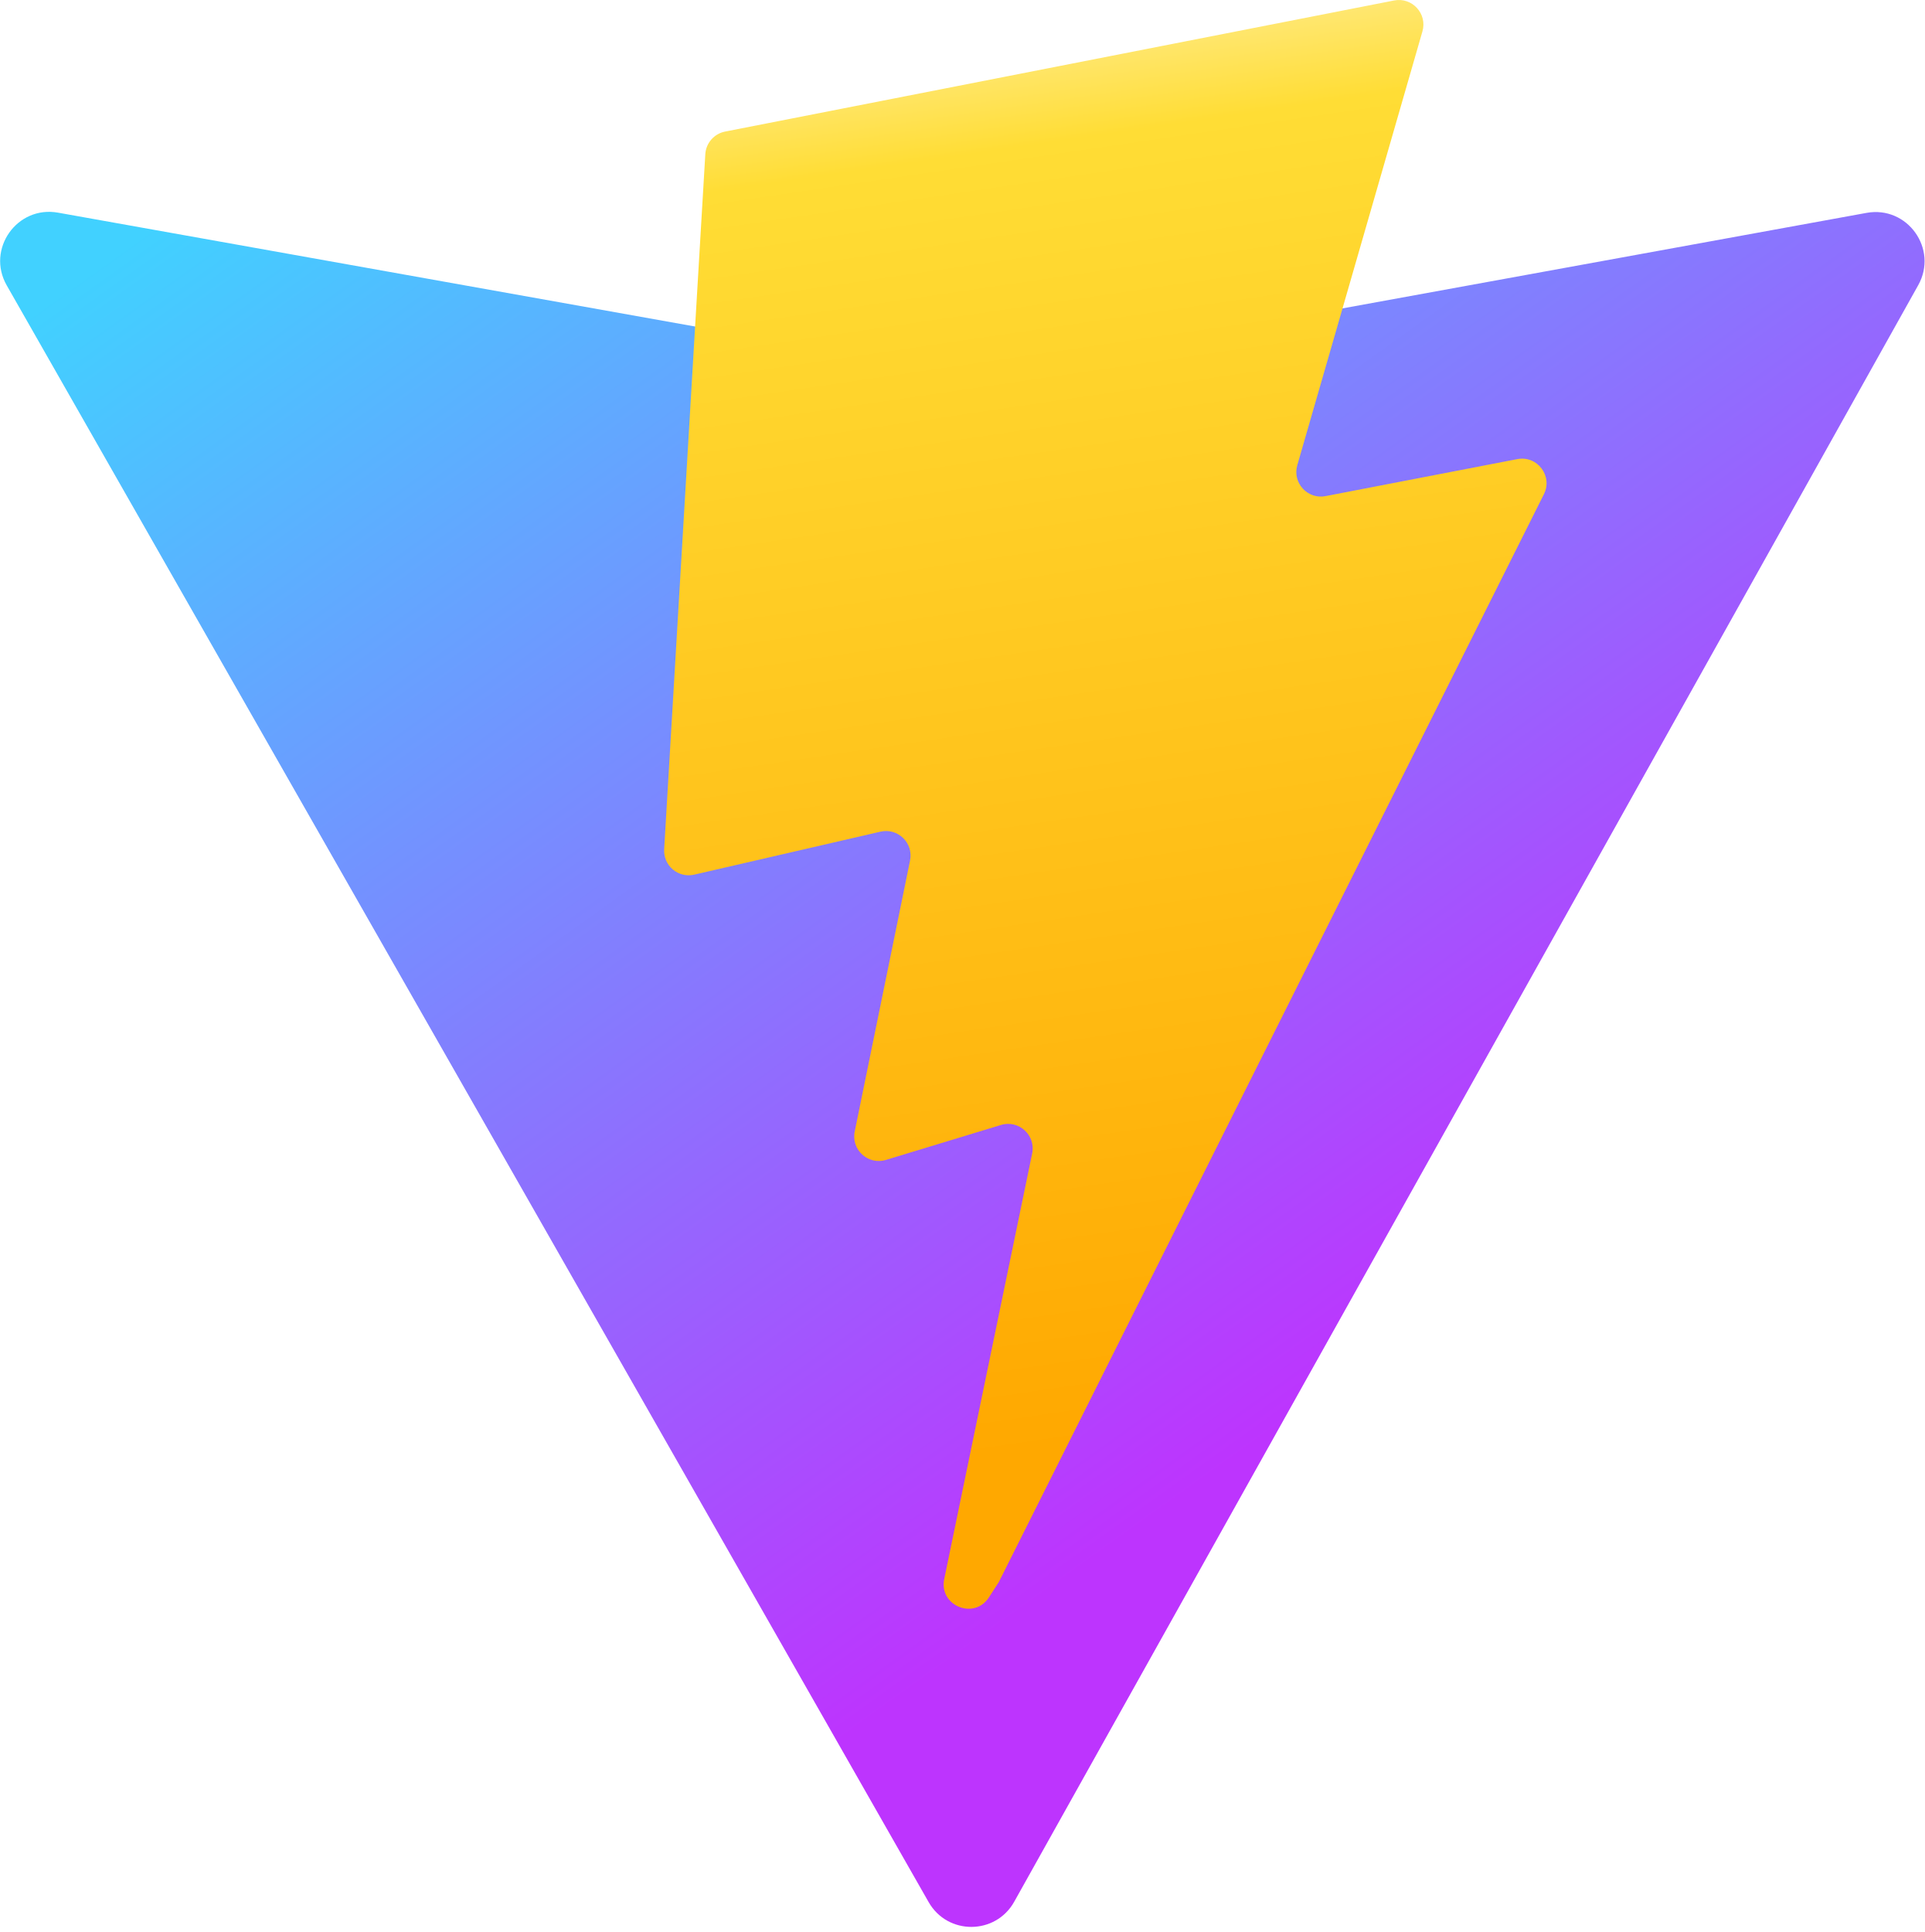
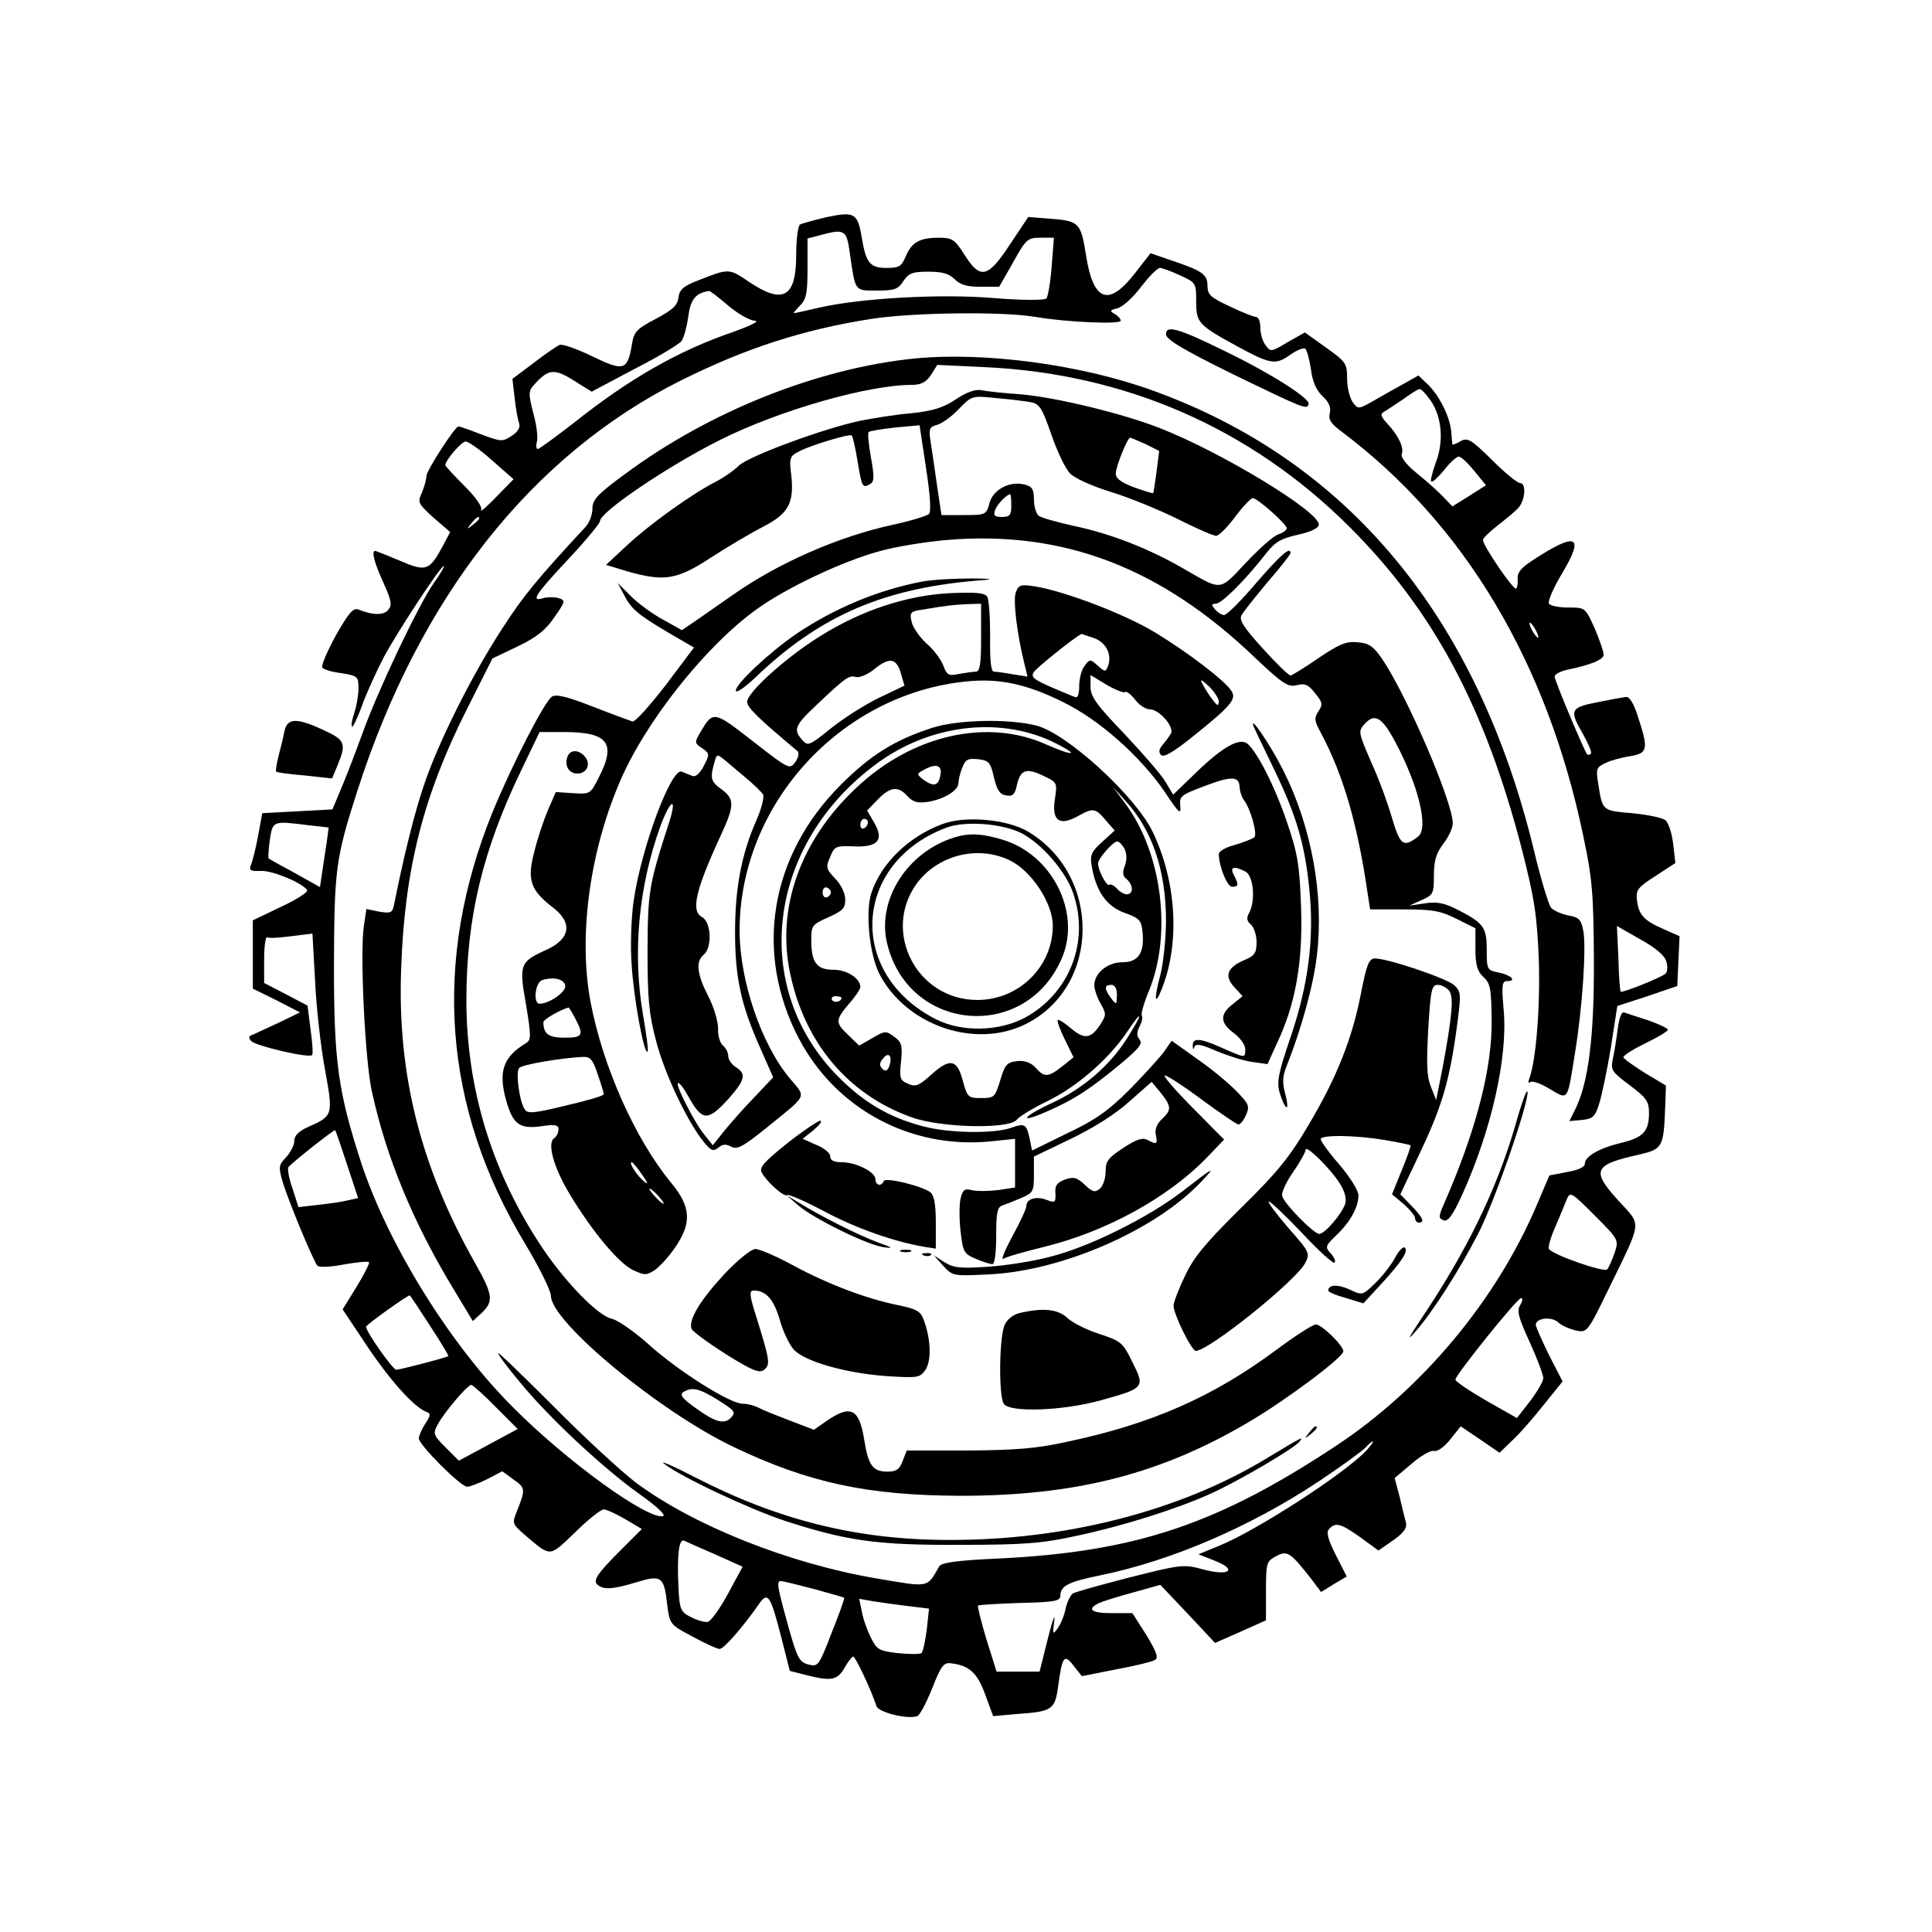
- <svg xmlns="http://www.w3.org/2000/svg" aria-hidden="true" role="img" class="iconify iconify--logos" width="31.88" height="32" preserveAspectRatio="xMidYMid meet" viewBox="0 0 256 257">
-   <defs>
-     <linearGradient id="IconifyId1813088fe1fbc01fb466" x1="-.828%" x2="57.636%" y1="7.652%" y2="78.411%">
-       <stop offset="0%" stop-color="#41D1FF" />
-       <stop offset="100%" stop-color="#BD34FE" />
-     </linearGradient>
-     <linearGradient id="IconifyId1813088fe1fbc01fb467" x1="43.376%" x2="50.316%" y1="2.242%" y2="89.03%">
-       <stop offset="0%" stop-color="#FFEA83" />
-       <stop offset="8.333%" stop-color="#FFDD35" />
-       <stop offset="100%" stop-color="#FFA800" />
-     </linearGradient>
-   </defs>
-   <path fill="url(#IconifyId1813088fe1fbc01fb466)" d="M255.153 37.938L134.897 252.976c-2.483 4.44-8.862 4.466-11.382.048L.875 37.958c-2.746-4.814 1.371-10.646 6.827-9.67l120.385 21.517a6.537 6.537 0 0 0 2.322-.004l117.867-21.483c5.438-.991 9.574 4.796 6.877 9.62Z" />
-   <path fill="url(#IconifyId1813088fe1fbc01fb467)" d="M185.432.063L96.44 17.501a3.268 3.268 0 0 0-2.634 3.014l-5.474 92.456a3.268 3.268 0 0 0 3.997 3.378l24.777-5.718c2.318-.535 4.413 1.507 3.936 3.838l-7.361 36.047c-.495 2.426 1.782 4.5 4.151 3.78l15.304-4.649c2.372-.72 4.652 1.36 4.15 3.788l-11.698 56.621c-.732 3.542 3.979 5.473 5.943 2.437l1.313-2.028l72.516-144.72c1.215-2.423-.88-5.186-3.54-4.672l-25.505 4.922c-2.396.462-4.435-1.77-3.759-4.114l16.646-57.705c.677-2.35-1.37-4.583-3.769-4.113Z" />
+ <svg xmlns="http://www.w3.org/2000/svg" version="1.0" width="512pt" height="512pt" viewBox="0 0 512 512" preserveAspectRatio="xMidYMid meet">
+   <g transform="translate(0,512) scale(0.1,-0.1)" fill="#000000" stroke="none">
+     <path d="M2193 4545 c-35 -8 -67 -17 -73 -20 -5 -3 -10 -39 -10 -80 0 -113 -34 -133 -125 -72 -53 36 -53 36 -132 5 -42 -16 -52 -25 -55 -46 -2 -21 -15 -33 -60 -57 -50 -26 -58 -34 -63 -66 -12 -71 -21 -74 -104 -34 -41 20 -80 34 -88 31 -7 -3 -38 -24 -69 -48 l-56 -42 6 -52 c3 -29 9 -59 12 -67 3 -10 -4 -22 -20 -32 -24 -16 -28 -16 -81 4 -31 12 -57 21 -60 21 -9 0 -85 -117 -85 -132 0 -9 -6 -29 -12 -44 -12 -25 -10 -29 31 -66 l44 -38 -19 -36 c-36 -67 -45 -70 -114 -40 -34 14 -63 26 -66 26 -10 0 -2 -32 22 -84 21 -47 24 -59 13 -72 -12 -15 -40 -15 -80 1 -13 5 -26 -11 -59 -69 -23 -42 -39 -80 -36 -85 3 -5 26 -12 51 -15 43 -7 45 -9 45 -40 0 -18 -5 -47 -11 -65 -6 -18 -9 -34 -6 -37 2 -2 15 24 27 58 13 35 39 92 58 128 39 72 150 240 158 240 3 0 -9 -21 -27 -46 -42 -61 -149 -287 -189 -399 -18 -49 -43 -115 -56 -145 l-23 -55 -93 -5 -93 -5 -11 -60 c-6 -33 -15 -68 -19 -77 -6 -15 -1 -17 27 -16 31 1 110 -32 122 -51 3 -5 -28 -25 -69 -44 l-75 -36 0 -90 0 -91 63 -31 62 -32 -60 -29 c-33 -15 -64 -30 -70 -32 -6 -2 -6 -8 1 -15 12 -13 153 -46 161 -37 3 2 1 33 -4 68 l-8 63 -57 30 -58 30 0 63 c0 35 4 61 8 58 5 -3 33 -1 64 3 l56 7 7 -125 c3 -69 15 -175 26 -234 22 -121 22 -124 -41 -152 -28 -12 -40 -24 -40 -38 0 -12 -10 -31 -22 -44 -20 -21 -20 -26 -9 -65 15 -50 81 -209 92 -222 4 -5 35 -4 70 3 34 6 65 9 67 6 2 -2 -12 -31 -33 -65 l-37 -60 66 -99 c61 -91 125 -162 157 -173 11 -4 10 -10 -4 -31 -9 -14 -17 -32 -17 -39 0 -17 111 -128 128 -128 7 0 31 9 53 20 l40 21 30 -22 c32 -22 32 -26 8 -86 -12 -30 -11 -32 21 -60 71 -60 64 -61 134 6 34 34 69 61 76 61 7 0 33 -12 57 -26 l44 -26 -65 -65 c-51 -52 -63 -69 -55 -80 15 -17 41 -16 106 4 65 20 73 15 81 -58 7 -54 7 -54 67 -86 33 -18 66 -33 72 -33 11 0 61 57 105 120 23 33 30 22 59 -91 l22 -87 43 -11 c67 -17 83 -14 102 19 9 16 20 30 23 30 6 0 48 -89 62 -132 6 -16 81 -35 108 -26 6 2 24 35 39 73 24 61 31 70 51 67 48 -6 69 -25 90 -83 l21 -57 66 6 c90 6 98 12 106 72 11 81 16 88 41 56 l22 -28 91 18 c50 9 97 21 103 25 10 6 3 23 -23 66 l-37 58 -55 0 c-53 0 -67 10 -35 26 8 4 48 17 89 28 l75 21 73 -77 72 -77 68 30 67 30 0 78 c0 74 1 78 27 92 30 16 38 10 95 -63 l24 -32 34 21 34 20 -29 57 c-22 44 -26 61 -17 70 17 17 30 14 82 -23 l48 -35 39 27 c28 20 37 32 34 47 -3 11 -11 42 -17 69 l-13 49 45 38 c24 21 51 36 59 34 9 -3 27 10 43 30 l28 35 52 -35 51 -35 34 33 c19 17 56 60 83 94 l50 62 -36 70 c-19 39 -35 75 -35 80 0 18 41 23 59 7 9 -9 31 -18 47 -22 30 -6 31 -5 86 108 91 187 89 168 29 234 -75 82 -69 97 52 124 63 15 66 18 70 129 l2 54 -55 33 c-30 19 -56 37 -58 42 -1 4 25 21 58 37 33 16 60 32 60 36 0 4 -24 15 -52 25 -29 9 -58 19 -64 21 -7 2 -13 -15 -17 -44 -3 -26 -9 -62 -13 -80 -6 -29 -2 -34 45 -69 45 -34 51 -43 51 -74 0 -49 -16 -65 -75 -79 -58 -14 -95 -36 -95 -55 0 -9 -18 -17 -47 -22 l-47 -9 -34 -80 c-107 -251 -303 -486 -532 -637 -313 -207 -529 -280 -889 -298 -114 -5 -156 -11 -162 -21 -33 -58 -25 -56 -166 -32 -231 39 -485 140 -638 254 -38 29 -136 119 -217 201 -82 82 -148 146 -148 142 0 -4 25 -38 57 -76 75 -92 219 -227 317 -297 47 -33 72 -57 63 -59 -42 -9 -256 146 -397 288 -167 166 -333 434 -404 652 -60 186 -71 264 -71 518 1 256 4 284 62 464 165 514 462 890 858 1088 173 86 325 135 505 163 110 17 348 20 435 5 81 -14 225 -20 225 -10 0 5 -7 13 -16 18 -14 8 -13 10 7 15 14 3 42 29 63 57 21 27 43 50 50 50 6 0 30 -9 54 -20 41 -19 42 -20 42 -68 0 -58 5 -63 111 -121 87 -47 100 -49 140 -20 16 11 33 18 38 15 4 -3 11 -27 15 -54 4 -33 14 -56 31 -72 17 -16 23 -30 19 -45 -4 -17 3 -28 33 -50 324 -244 543 -610 639 -1071 24 -114 27 -152 28 -329 1 -206 -15 -328 -51 -398 l-14 -28 33 3 c29 3 35 8 46 43 7 22 21 89 31 149 l17 110 80 26 79 27 3 66 3 66 -43 19 c-52 23 -65 37 -70 77 -3 27 3 34 50 64 l52 34 -6 51 c-3 28 -13 56 -20 62 -8 7 -48 15 -89 19 -80 7 -78 5 -90 81 -6 36 -4 41 20 52 14 7 44 15 65 18 47 8 49 18 21 104 -11 35 -22 54 -32 53 -8 -1 -42 -7 -76 -14 -72 -14 -75 -21 -37 -86 14 -25 23 -47 20 -50 -3 -4 -8 -4 -10 -2 -8 10 -86 195 -86 206 0 6 15 14 33 18 63 13 97 27 97 40 0 8 -11 39 -24 70 -25 55 -25 55 -70 55 -25 0 -48 5 -51 10 -4 6 12 43 35 81 61 102 38 111 -83 31 -27 -18 -37 -31 -35 -46 1 -12 -1 -23 -4 -26 -7 -5 -88 114 -88 129 0 5 17 21 37 37 21 16 45 36 55 46 20 20 24 68 6 68 -7 0 -40 27 -74 61 -55 54 -64 60 -83 50 -11 -7 -21 -10 -22 -9 0 2 -2 17 -3 34 -4 41 -32 96 -62 125 l-25 24 -37 -21 c-20 -11 -56 -31 -80 -45 -42 -24 -43 -24 -57 -5 -8 11 -15 39 -15 62 0 41 -3 45 -56 83 l-56 40 -46 -26 c-43 -26 -45 -26 -58 -8 -8 10 -14 31 -14 47 0 15 -5 28 -11 28 -6 0 -37 12 -70 28 -50 23 -59 31 -59 54 0 31 -13 40 -96 68 l-55 19 -42 -54 c-69 -89 -110 -74 -129 49 -14 88 -18 91 -103 97 l-50 4 -48 -72 c-59 -90 -79 -95 -121 -28 -26 41 -33 45 -68 45 -51 0 -72 -12 -88 -50 -11 -26 -17 -30 -51 -30 -43 0 -54 13 -65 79 -11 66 -19 71 -91 56z m59 -95 c15 -104 12 -100 72 -100 46 0 56 3 70 25 14 21 24 25 66 25 37 0 55 -5 70 -20 15 -15 33 -20 69 -20 l49 0 37 65 c34 61 38 65 72 65 l36 0 -6 -76 c-3 -42 -10 -81 -14 -85 -5 -5 -65 -5 -138 1 -142 12 -352 0 -463 -25 -35 -8 -65 -15 -68 -15 -2 0 5 9 16 20 17 17 20 33 20 99 l0 79 38 10 c60 16 66 12 74 -48z m-322 -140 c26 -22 58 -40 71 -40 13 -1 -12 -13 -56 -29 -147 -50 -278 -125 -426 -243 -48 -37 -90 -68 -94 -68 -4 0 -5 9 -2 20 3 11 -1 45 -10 76 -13 52 -13 58 4 76 36 40 52 42 103 10 l48 -30 113 60 c63 32 119 66 125 74 6 8 14 37 18 65 6 46 19 62 55 68 2 1 25 -17 51 -39z m1861 -251 c30 -43 36 -108 14 -165 -9 -25 -15 -48 -12 -50 3 -3 18 11 34 30 15 20 33 36 39 36 6 0 24 -17 41 -38 l31 -38 -44 -28 -45 -28 -22 23 c-12 13 -44 42 -70 63 -30 24 -46 45 -42 53 6 17 -9 49 -39 81 -18 20 -19 25 -6 32 8 5 31 20 50 33 19 14 38 26 42 26 4 1 17 -13 29 -30z m-2487 -159 l57 -50 -46 -47 c-26 -27 -44 -42 -40 -35 4 8 -12 32 -44 64 -28 28 -51 53 -51 55 0 13 43 63 54 63 7 0 39 -22 70 -50z m-34 -154 c0 -2 -8 -10 -17 -17 -16 -13 -17 -12 -4 4 13 16 21 21 21 13z m2800 -296 c6 -11 8 -20 6 -20 -3 0 -10 9 -16 20 -6 11 -8 20 -6 20 3 0 10 -9 16 -20z m-3252 -517 l53 -6 -5 -38 c-3 -22 -9 -57 -12 -79 l-6 -41 -66 37 c-37 20 -68 37 -70 39 -2 2 0 24 3 49 8 51 7 51 103 39z m3598 -361 c4 -13 3 -27 -2 -32 -10 -10 -115 -52 -119 -48 -2 2 -5 41 -6 88 l-4 86 63 -36 c40 -22 64 -43 68 -58z m-3496 -539 l29 -88 -27 -6 c-15 -4 -50 -9 -79 -12 l-52 -6 -16 50 c-10 28 -14 53 -10 57 21 21 121 99 123 97 2 -2 16 -43 32 -92z m3359 -233 c-7 -19 -15 -39 -20 -44 -8 -9 -145 39 -154 54 -3 4 4 30 16 57 11 26 25 59 30 72 10 24 11 24 75 -40 64 -64 64 -65 53 -99z m-3139 -194 c28 -43 50 -79 48 -80 -6 -4 -128 -36 -138 -36 -9 0 -80 101 -80 114 0 5 113 86 116 83 2 -1 26 -38 54 -81z m2889 56 c-10 -15 -5 -34 25 -99 20 -44 36 -87 36 -95 0 -8 -16 -36 -35 -61 l-35 -45 -81 46 c-45 26 -82 51 -82 56 0 12 164 216 174 216 5 0 4 -8 -2 -18z m-2715 -271 l58 -58 -78 -42 -78 -42 -35 35 c-33 33 -34 37 -21 61 17 32 79 105 89 105 3 0 33 -26 65 -59z m2307 -115 c-57 -61 -291 -212 -389 -252 l-56 -23 43 -17 c62 -24 39 -42 -31 -23 -51 14 -58 13 -193 -21 -78 -20 -146 -39 -152 -43 -6 -4 -15 -22 -19 -40 -3 -17 -13 -41 -21 -52 -13 -18 -14 -17 -9 20 3 22 -5 1 -17 -47 l-22 -88 -57 0 -57 0 -27 86 c-14 47 -24 87 -22 89 1 2 51 5 110 7 92 2 108 5 108 19 0 26 21 37 105 54 190 39 399 129 581 250 60 40 116 81 123 89 8 9 16 16 19 16 3 0 -5 -11 -17 -24z m-1724 -276 l71 -32 -39 -72 c-21 -39 -45 -72 -53 -74 -8 -2 -28 4 -44 12 -28 14 -31 20 -34 78 -4 87 1 131 15 125 7 -3 44 -20 84 -37z m260 -91 c43 -12 79 -22 80 -23 2 -2 -13 -43 -33 -93 -34 -88 -36 -91 -62 -84 -23 6 -29 17 -49 87 -33 118 -36 134 -24 134 6 0 46 -10 88 -21z m247 -45 l58 -7 -6 -56 c-4 -31 -10 -58 -14 -62 -4 -3 -32 -3 -62 0 -51 6 -56 9 -72 41 -10 20 -21 51 -24 69 l-7 34 34 -6 c19 -3 60 -9 93 -13z" />
+     <path d="M3090 4234 c1 -14 44 -40 178 -106 192 -93 195 -94 200 -79 5 15 -103 83 -223 141 -124 61 -155 69 -155 44z" />
+     <path d="M2424 4170 c-257 -26 -543 -140 -766 -305 -75 -55 -88 -69 -88 -93 0 -16 -8 -37 -18 -48 -128 -138 -165 -183 -220 -268 -82 -126 -172 -306 -210 -421 -25 -75 -52 -184 -78 -314 -4 -20 -9 -22 -39 -17 l-34 7 -7 -47 c-10 -72 3 -350 21 -434 38 -177 111 -352 218 -528 l50 -83 24 22 c32 31 29 48 -17 130 -145 256 -207 500 -197 779 9 266 58 460 176 694 l66 131 67 32 c50 24 74 43 97 77 30 43 30 45 11 51 -11 3 -29 3 -40 0 -35 -11 -22 9 65 102 47 50 85 96 85 102 0 24 180 146 318 215 155 78 392 146 508 146 25 0 38 7 51 26 l17 27 126 -6 c372 -17 704 -162 965 -422 223 -222 360 -478 458 -855 34 -134 40 -174 45 -293 4 -123 -7 -266 -25 -315 -4 -10 -2 -14 2 -10 5 5 28 -3 52 -18 50 -29 46 -35 67 96 20 123 30 279 22 323 -6 30 -11 36 -40 41 -19 4 -39 13 -46 21 -6 8 -27 76 -45 152 -150 618 -492 1031 -1010 1218 -190 69 -445 103 -631 85z" />
+     <path d="M2532 4061 c-33 -22 -61 -30 -115 -36 -40 -3 -101 -13 -137 -20 -99 -21 -296 -94 -322 -119 -13 -13 -39 -31 -58 -41 -64 -32 -178 -114 -237 -169 l-57 -53 56 -17 c98 -28 132 -23 223 37 45 29 106 65 137 81 67 34 83 63 75 136 -6 47 -4 51 21 64 33 17 134 47 139 42 3 -2 10 -34 16 -70 11 -68 13 -71 34 -58 10 6 10 21 1 70 -6 34 -9 64 -6 67 3 3 34 8 70 12 l65 6 17 -113 c11 -70 14 -116 8 -122 -5 -5 -47 -18 -93 -28 -148 -32 -307 -102 -429 -188 -36 -25 -80 -56 -99 -69 l-34 -23 -50 28 c-28 15 -66 43 -85 62 l-35 35 16 -30 c19 -38 36 -53 119 -102 l67 -39 -75 -100 c-42 -54 -81 -98 -88 -96 -6 2 -53 19 -104 39 -69 27 -98 34 -109 27 -20 -12 -109 -187 -158 -307 -160 -395 -131 -782 86 -1142 38 -63 69 -126 69 -139 0 -69 289 -308 485 -401 199 -95 355 -128 600 -129 305 0 531 57 767 197 98 58 248 170 248 186 0 15 -57 71 -73 71 -8 0 -56 -31 -107 -69 -166 -123 -329 -195 -553 -242 -80 -18 -137 -22 -263 -23 l-161 0 -11 -28 c-8 -22 -17 -28 -40 -28 -39 0 -51 16 -62 86 -13 80 -35 92 -97 50 l-36 -25 -63 24 c-34 13 -72 28 -83 34 -11 6 -30 11 -43 11 -34 0 -173 88 -251 159 -36 32 -79 62 -95 66 -36 7 -120 93 -182 184 -135 200 -204 424 -204 661 0 218 43 396 145 608 l49 102 65 0 c116 0 139 -29 92 -120 -22 -44 -23 -45 -68 -42 l-46 3 -21 -48 c-11 -26 -28 -76 -36 -110 -20 -75 -10 -102 48 -147 55 -41 48 -85 -18 -114 -68 -31 -71 -38 -52 -144 14 -86 14 -94 -1 -103 -59 -36 -73 -74 -52 -150 18 -64 35 -77 91 -70 39 6 48 4 48 -8 0 -9 -5 -19 -11 -23 -20 -12 -2 -78 41 -149 61 -101 130 -183 168 -201 30 -14 35 -14 57 0 13 9 38 36 54 60 45 65 42 108 -10 171 -96 116 -182 310 -214 480 -32 169 -4 390 75 577 66 160 229 366 366 464 79 57 228 127 324 153 41 12 122 25 179 30 309 26 568 -73 818 -313 73 -69 86 -77 109 -72 22 6 31 2 49 -21 20 -24 21 -30 9 -48 -12 -18 -11 -26 8 -60 58 -110 96 -239 123 -427 l6 -38 90 0 c76 0 97 -4 139 -25 l50 -25 0 -55 c0 -42 5 -59 21 -74 19 -17 21 -32 22 -113 2 -128 -41 -294 -127 -490 -14 -32 -14 -37 0 -42 11 -4 24 13 49 68 77 170 121 363 110 488 -6 69 -5 78 10 78 26 0 8 17 -25 23 -29 6 -30 8 -30 60 0 60 -8 71 -79 107 -33 17 -54 21 -85 16 l-41 -6 33 15 c30 13 32 17 32 65 0 39 6 59 25 84 14 18 25 42 25 54 0 57 -122 340 -188 437 -23 33 -35 41 -65 43 -29 3 -48 -5 -103 -42 -36 -25 -70 -46 -74 -46 -5 0 -38 32 -74 72 -49 54 -63 75 -56 87 4 9 36 48 69 88 34 39 61 74 61 77 0 19 -26 -4 -91 -79 -40 -47 -78 -85 -85 -85 -6 0 -17 7 -24 15 -10 12 -10 15 2 15 15 0 77 61 133 133 24 31 40 40 85 50 36 8 55 18 55 27 0 35 -257 191 -420 255 -99 39 -276 82 -370 90 -44 3 -91 8 -105 11 -16 3 -40 -6 -68 -25z m200 -7 c23 -4 30 -16 54 -85 15 -44 37 -90 49 -103 12 -13 58 -34 110 -50 49 -15 129 -48 177 -72 48 -24 93 -44 101 -44 7 0 30 23 50 50 21 28 42 50 47 50 12 0 90 -69 90 -80 0 -5 -10 -12 -22 -16 -13 -4 -51 -38 -86 -75 -71 -76 -63 -75 -162 -18 -92 54 -197 95 -293 115 -45 10 -88 22 -94 27 -7 5 -13 25 -13 43 0 28 -5 35 -25 40 -40 10 -84 -14 -93 -50 -8 -30 -10 -31 -68 -31 l-59 0 -12 80 c-6 44 -14 96 -17 116 -5 32 -3 38 17 43 12 3 38 21 57 41 35 36 35 37 100 30 36 -3 77 -8 92 -11z m304 -111 l36 -18 -7 -55 c-4 -30 -8 -56 -9 -57 -1 -1 -24 6 -52 16 -36 14 -48 24 -47 38 2 21 31 93 38 93 2 0 21 -8 41 -17z m-356 -163 c0 -25 -4 -30 -25 -30 -19 0 -23 4 -18 18 5 15 31 42 40 42 2 0 3 -13 3 -30z m1017 -625 c62 -116 90 -230 61 -252 -39 -30 -47 -24 -69 49 -11 39 -36 107 -56 150 -33 77 -34 80 -17 99 27 30 46 19 81 -46z m-2199 -647 c3 -16 -42 -48 -68 -48 -18 0 -12 58 8 63 31 9 57 2 60 -15z m27 -88 c23 -44 19 -50 -29 -50 -42 0 -56 10 -56 41 0 8 49 35 67 39 1 0 9 -13 18 -30z m59 -147 c9 -26 16 -49 16 -53 0 -4 -45 -17 -101 -30 -86 -21 -102 -22 -109 -9 -14 22 -24 99 -14 109 9 9 110 26 166 29 23 1 28 -5 42 -46z m117 -265 c17 -24 18 -29 6 -19 -18 14 -42 51 -33 51 3 0 15 -15 27 -32z m44 -58 c10 -11 16 -20 13 -20 -3 0 -13 9 -23 20 -10 11 -16 20 -13 20 3 0 13 -9 23 -20z m159 -541 c43 -27 47 -32 33 -46 -18 -19 -42 -12 -97 28 -33 24 -39 33 -29 40 23 14 42 10 93 -22z" />
+     <path d="M2445 3579 c-117 -22 -234 -71 -335 -139 -70 -48 -160 -132 -160 -150 0 -8 21 6 48 31 176 170 349 243 612 262 25 2 9 4 -35 4 -44 0 -102 -3 -130 -8z" />
+     <path d="M2692 3550 c-8 -21 4 -116 24 -194 l7 -29 -39 6 c-21 4 -44 7 -50 7 -8 0 -11 30 -10 93 0 50 -3 98 -8 106 -7 10 -29 12 -100 9 -114 -6 -234 -46 -341 -113 -91 -56 -195 -150 -195 -175 0 -15 30 -44 134 -131 4 -4 2 -17 -6 -28 -15 -21 -17 -20 -112 54 -104 81 -106 82 -139 26 -17 -29 -17 -30 4 -44 20 -14 20 -16 4 -47 -11 -20 -21 -30 -31 -26 -8 3 -20 8 -27 11 -28 12 -108 -203 -128 -344 -6 -42 -9 -117 -5 -168 5 -87 33 -239 42 -230 3 2 -3 46 -12 98 -28 164 -12 340 47 502 26 69 44 77 23 10 -55 -170 -57 -184 -58 -343 0 -130 4 -168 23 -240 23 -87 82 -211 125 -265 20 -25 26 -27 39 -17 11 10 21 11 35 3 16 -8 31 0 93 50 111 90 106 79 63 130 -76 90 -134 260 -134 393 0 333 266 626 600 660 87 9 159 -6 256 -54 97 -47 206 -144 271 -239 37 -56 43 -61 41 -38 -3 27 1 30 62 53 73 28 95 28 95 -3 1 -11 6 -27 12 -34 17 -22 36 -90 27 -98 -5 -4 -28 -13 -51 -20 -24 -6 -43 -17 -43 -24 0 -32 22 -87 35 -87 18 0 18 5 5 31 -12 22 0 25 31 9 21 -12 27 -77 9 -110 -7 -13 -6 -21 5 -30 8 -7 15 -28 15 -47 0 -29 -5 -36 -34 -48 -44 -19 -52 -42 -25 -71 l22 -24 -26 -21 c-35 -27 -34 -50 3 -77 17 -13 30 -31 30 -42 0 -25 2 -25 -66 5 -56 25 -75 25 -73 2 0 -9 2 -9 5 0 4 8 21 4 57 -12 29 -12 71 -26 94 -29 l42 -6 25 55 c49 103 69 214 64 360 -4 113 -9 143 -37 225 -32 95 -79 187 -105 209 -21 17 -66 -8 -138 -78 l-59 -57 -21 35 c-12 20 -62 77 -110 128 -72 75 -88 97 -88 123 l0 31 43 -26 c24 -14 46 -22 49 -19 3 3 15 -6 26 -20 11 -15 29 -26 40 -26 24 0 65 -47 55 -64 -3 -6 -13 -19 -21 -29 -11 -12 -12 -21 -5 -28 7 -7 33 8 84 49 101 81 116 99 103 120 -17 28 -116 103 -203 156 -81 49 -239 109 -318 122 -38 6 -44 4 -51 -16z m-92 -120 c0 -70 -3 -90 -14 -90 -7 0 -27 -3 -45 -6 -27 -6 -32 -3 -41 22 -6 16 -26 43 -45 59 -18 17 -36 42 -39 57 -6 24 -3 28 26 32 71 12 84 13 121 15 l37 1 0 -90z m299 -1 c32 -11 49 -44 37 -75 -6 -15 -8 -15 -27 2 -20 18 -21 18 -35 -1 -8 -10 -14 -34 -14 -53 0 -23 -4 -33 -12 -29 -110 45 -117 50 -109 65 6 11 111 95 127 102 1 0 15 -5 33 -11z m-512 -92 l10 -34 -69 -33 c-37 -18 -95 -55 -127 -81 -56 -45 -60 -47 -75 -30 -24 27 -20 38 35 90 80 76 89 82 107 77 9 -3 30 6 47 19 41 34 60 32 72 -8z m843 -76 c-1 -13 -4 -12 -16 4 -9 11 -20 29 -26 40 -9 17 -6 16 16 -4 14 -14 26 -32 26 -40z m-1255 -201 c22 -18 43 -39 47 -45 4 -7 -4 -39 -18 -70 -39 -89 -56 -179 -56 -295 0 -119 15 -192 67 -308 l34 -77 -52 -55 c-29 -30 -65 -71 -80 -90 l-28 -35 -20 25 c-27 31 -82 140 -72 140 5 0 17 -17 28 -37 35 -63 50 -65 101 -10 49 54 53 71 24 89 -11 7 -20 20 -20 29 0 9 -6 22 -14 28 -8 7 -14 27 -13 45 0 19 -11 57 -26 86 -30 58 -34 92 -12 110 23 19 20 87 -5 100 -30 16 -16 73 51 218 36 78 36 95 0 121 -29 21 -30 30 -15 80 4 12 7 11 22 -1 9 -8 35 -29 57 -48z" />
+     <path d="M754 3183 c-3 -16 -10 -45 -16 -67 -5 -21 -8 -39 -6 -41 2 -2 36 -7 75 -10 l73 -8 15 36 c23 56 20 66 -37 92 -71 33 -96 33 -104 -2z" />
+     <path d="M2470 3191 c-99 -32 -163 -72 -241 -150 -189 -188 -231 -446 -112 -673 98 -187 296 -293 506 -273 l67 7 0 -65 0 -64 -46 -7 c-25 -3 -56 -3 -69 0 -19 5 -24 1 -30 -25 -3 -17 -3 -56 1 -87 6 -52 9 -57 40 -70 18 -8 38 -14 44 -14 6 0 10 30 10 75 0 63 3 77 18 81 9 3 32 12 50 20 30 13 32 17 32 61 l0 48 98 47 c60 29 119 66 155 99 l59 52 24 -29 c29 -36 29 -46 3 -70 -13 -12 -19 -27 -16 -41 5 -26 3 -27 -22 -14 -13 7 -29 2 -64 -21 -40 -26 -47 -35 -47 -63 0 -18 -7 -38 -15 -45 -13 -11 -20 -9 -40 10 -21 20 -30 22 -53 14 -21 -8 -27 -16 -25 -37 1 -24 -1 -25 -23 -17 -28 11 -54 3 -54 -16 0 -7 -17 -44 -37 -80 -20 -37 -31 -64 -24 -60 7 5 56 19 109 32 163 40 325 129 427 233 l49 51 -84 85 c-47 47 -79 85 -73 85 6 0 51 -29 99 -65 49 -36 92 -65 96 -65 5 0 14 11 20 25 10 23 8 29 -23 61 -19 20 -65 59 -104 86 l-70 50 -20 -29 c-11 -15 -52 -60 -90 -99 -57 -57 -90 -81 -166 -117 l-94 -46 -6 30 c-9 41 -13 43 -50 30 -45 -16 -165 -14 -232 4 -89 23 -156 62 -224 130 -237 237 -191 617 100 831 138 102 319 126 463 60 31 -15 55 -29 52 -31 -3 -3 -31 7 -63 21 -157 72 -357 27 -506 -114 -148 -139 -212 -318 -175 -492 39 -185 154 -321 322 -381 77 -28 260 -32 279 -6 6 8 42 30 79 48 79 38 163 111 212 183 44 66 44 52 0 -17 -46 -72 -116 -132 -198 -170 -82 -38 -91 -57 -10 -21 70 31 110 57 191 124 49 41 60 54 51 65 -8 10 -8 19 0 35 6 11 9 24 6 28 -3 5 6 36 20 69 60 150 33 361 -62 491 l-35 47 35 -39 c70 -77 106 -184 106 -316 0 -47 -7 -112 -15 -144 -17 -63 -15 -84 3 -39 50 123 40 288 -24 420 -46 94 -226 259 -307 280 -73 19 -210 16 -277 -6z m164 -131 c8 -34 16 -46 33 -48 17 -3 23 3 28 28 9 40 25 46 70 24 36 -17 37 -18 31 -59 -10 -60 11 -76 62 -47 40 22 45 21 76 -16 l20 -23 -33 -30 c-28 -25 -33 -35 -28 -63 11 -67 39 -108 87 -125 41 -15 45 -20 48 -53 5 -54 -12 -78 -53 -78 -40 0 -75 -29 -75 -61 0 -11 8 -34 17 -49 15 -27 15 -30 -1 -55 -25 -38 -42 -40 -77 -11 -17 15 -33 25 -36 23 -2 -3 6 -26 19 -52 l23 -47 -30 -24 c-37 -29 -47 -30 -70 -4 -13 14 -29 20 -49 18 -27 -3 -33 -9 -45 -50 -14 -46 -16 -48 -51 -48 -34 0 -36 2 -48 44 -15 59 -34 63 -83 19 -34 -31 -43 -34 -63 -25 -21 9 -23 15 -18 60 4 43 1 51 -19 65 -21 16 -25 15 -57 -4 l-35 -20 -28 27 c-36 34 -36 40 1 84 17 19 30 39 30 44 0 23 -35 46 -71 46 -45 0 -59 19 -59 79 0 38 2 41 45 60 38 17 45 24 45 47 0 17 -11 39 -26 55 -25 26 -26 31 -14 58 11 28 15 30 62 28 65 -3 82 17 54 64 l-18 31 28 29 c33 34 54 37 79 9 15 -16 27 -19 54 -15 43 7 81 30 81 50 0 7 4 26 10 40 8 22 15 26 42 23 28 -3 33 -8 42 -48z m-142 5 c-5 -28 -18 -31 -45 -11 -18 14 -18 15 0 25 33 19 51 14 45 -14z m-192 -124 c0 -6 -4 -13 -10 -16 -5 -3 -10 1 -10 9 0 9 5 16 10 16 6 0 10 -4 10 -9z m680 -70 c6 -13 7 -28 1 -45 -7 -18 -6 -28 5 -36 18 -16 18 -40 0 -40 -7 0 -19 7 -26 15 -7 8 -16 13 -20 10 -7 -5 -30 38 -30 57 0 13 40 58 51 58 5 0 13 -9 19 -19z m-778 -116 c0 -5 -5 -11 -11 -13 -6 -2 -11 4 -11 13 0 9 5 15 11 13 6 -2 11 -8 11 -13z m758 -272 c-1 -27 -1 -27 -15 -9 -19 25 -19 36 0 36 10 0 15 -10 15 -27z m-730 -7 c0 -11 -19 -15 -25 -6 -3 5 1 10 9 10 9 0 16 -2 16 -4z m126 -183 c-5 -12 -10 -13 -18 -5 -8 8 -8 15 3 28 15 18 25 4 15 -23z" />
+     <path d="M2497 2936 c-89 -33 -162 -104 -188 -183 -16 -50 -5 -161 21 -213 70 -137 254 -201 388 -134 199 99 202 395 5 511 -55 32 -166 42 -226 19z m210 -24 c54 -28 118 -102 137 -159 44 -128 -9 -264 -126 -329 -70 -38 -169 -40 -238 -5 -237 121 -220 415 29 508 49 18 146 11 198 -15z" />
+     <path d="M2530 2901 c-124 -38 -205 -163 -180 -277 54 -240 370 -268 465 -41 50 120 -27 273 -159 312 -54 16 -87 18 -126 6z m146 -61 c58 -28 114 -114 114 -173 0 -109 -90 -197 -200 -197 -160 0 -253 180 -161 308 56 76 162 103 247 62z" />
+     <path d="M3322 3195 c2 -5 27 -57 55 -115 59 -122 81 -197 93 -318 13 -127 -2 -249 -49 -388 -33 -97 -38 -121 -30 -149 6 -19 13 -37 18 -39 4 -3 3 13 -3 35 -8 30 -7 47 3 72 38 95 72 215 81 296 19 157 -14 340 -89 489 -32 64 -91 152 -79 117z" />
+     <path d="M1504 3115 c-9 -23 3 -45 26 -45 25 0 37 25 20 45 -16 19 -39 19 -46 0z" />
+     <path d="M3607 2489 c-23 -120 -64 -224 -139 -350 -50 -85 -83 -126 -180 -221 -93 -92 -125 -130 -148 -180 -17 -35 -30 -70 -30 -78 0 -23 48 -120 59 -120 34 0 265 185 290 233 13 25 12 29 -44 92 -31 36 -55 68 -53 71 3 2 42 -35 87 -82 45 -48 84 -84 88 -80 3 3 -1 14 -10 24 -16 17 -15 20 14 48 37 35 59 75 59 106 0 13 -22 48 -50 81 -28 32 -50 63 -50 68 0 12 90 11 169 -2 36 -6 67 -13 69 -14 2 -2 -9 -31 -23 -66 l-26 -64 31 -26 c16 -14 30 -31 30 -37 0 -7 5 -12 10 -12 17 0 11 13 -20 45 l-29 30 45 95 c63 131 83 197 102 328 15 109 15 113 -4 131 -19 18 -176 71 -210 71 -16 0 -22 -15 -37 -91z m233 6 c13 -16 9 -65 -17 -205 l-17 -85 -14 35 c-11 27 -12 61 -7 152 6 103 9 118 25 118 10 0 23 -7 30 -15z m-289 -512 c13 -20 18 -41 14 -53 -9 -27 -54 -80 -69 -80 -14 0 -92 79 -98 100 -3 8 10 37 29 64 18 26 33 53 33 59 0 15 67 -51 91 -90z" />
+     <path d="M4017 2142 c-50 -174 -131 -340 -254 -522 -31 -47 -35 -55 -13 -30 47 53 118 165 167 260 44 85 136 352 131 377 -2 7 -16 -31 -31 -85z" />
+     <path d="M2086 2090 c-62 -50 -75 -64 -67 -78 14 -25 60 -66 67 -59 3 3 47 -16 98 -43 84 -45 184 -80 264 -94 l32 -5 0 68 c0 48 -4 72 -14 81 -22 17 -120 41 -124 30 -6 -15 -22 -12 -22 5 0 19 -51 45 -90 45 -20 0 -30 5 -30 16 0 8 -16 22 -37 30 l-36 16 29 23 c16 14 24 24 18 25 -6 0 -46 -27 -88 -60z" />
+     <path d="M3135 1964 c-89 -69 -247 -148 -350 -174 -44 -12 -119 -24 -167 -27 -73 -5 -91 -3 -115 12 l-28 18 25 -28 c25 -27 26 -27 125 -22 192 10 439 118 559 246 41 43 32 38 -49 -25z" />
+     <path d="M2115 1926 c40 -35 181 -104 225 -111 30 -4 27 -2 -15 13 -53 20 -146 67 -205 103 l-35 21 30 -26z" />
+     <path d="M3696 1785 c-10 -18 -33 -48 -52 -66 -33 -32 -34 -32 -66 -17 -32 15 -58 14 -58 -2 0 -4 21 -13 47 -20 l46 -14 49 53 c54 59 72 87 60 95 -4 3 -16 -10 -26 -29z" />
+     <path d="M1920 1744 c-64 -69 -97 -123 -87 -146 3 -7 44 -37 91 -67 71 -44 89 -51 101 -41 17 14 15 25 -20 138 -19 59 -20 72 -8 72 33 0 53 -23 69 -76 8 -30 25 -66 37 -80 29 -32 137 -63 248 -71 81 -5 87 -4 101 16 17 24 15 83 -4 133 -8 23 -19 29 -67 39 -85 17 -187 56 -278 105 -44 24 -90 44 -101 44 -11 0 -46 -28 -82 -66z" />
+     <path d="M2388 1803 c6 -2 18 -2 25 0 6 3 1 5 -13 5 -14 0 -19 -2 -12 -5z" />
+     <path d="M2448 1793 c7 -3 16 -2 19 1 4 3 -2 6 -13 5 -11 0 -14 -3 -6 -6z" />
+     <path d="M2705 1641 c-17 -3 -35 -16 -42 -31 -15 -29 -17 -188 -3 -210 15 -24 157 -19 257 9 116 32 118 34 84 101 -25 52 -30 56 -88 75 -34 11 -72 30 -85 43 -25 22 -61 27 -123 13z" />
+     <path d="M3469 1323 c-13 -16 -12 -17 4 -4 16 13 21 21 13 21 -2 0 -10 -8 -17 -17z" />
+     <path d="M3358 1256 c-230 -140 -534 -218 -843 -217 -243 0 -452 52 -675 167 -58 30 -94 45 -80 35 44 -35 226 -120 319 -151 166 -54 246 -65 466 -64 168 0 217 4 304 23 124 26 267 71 358 112 72 32 229 124 238 140 8 12 11 14 -87 -45z" />
+   </g>
</svg>
